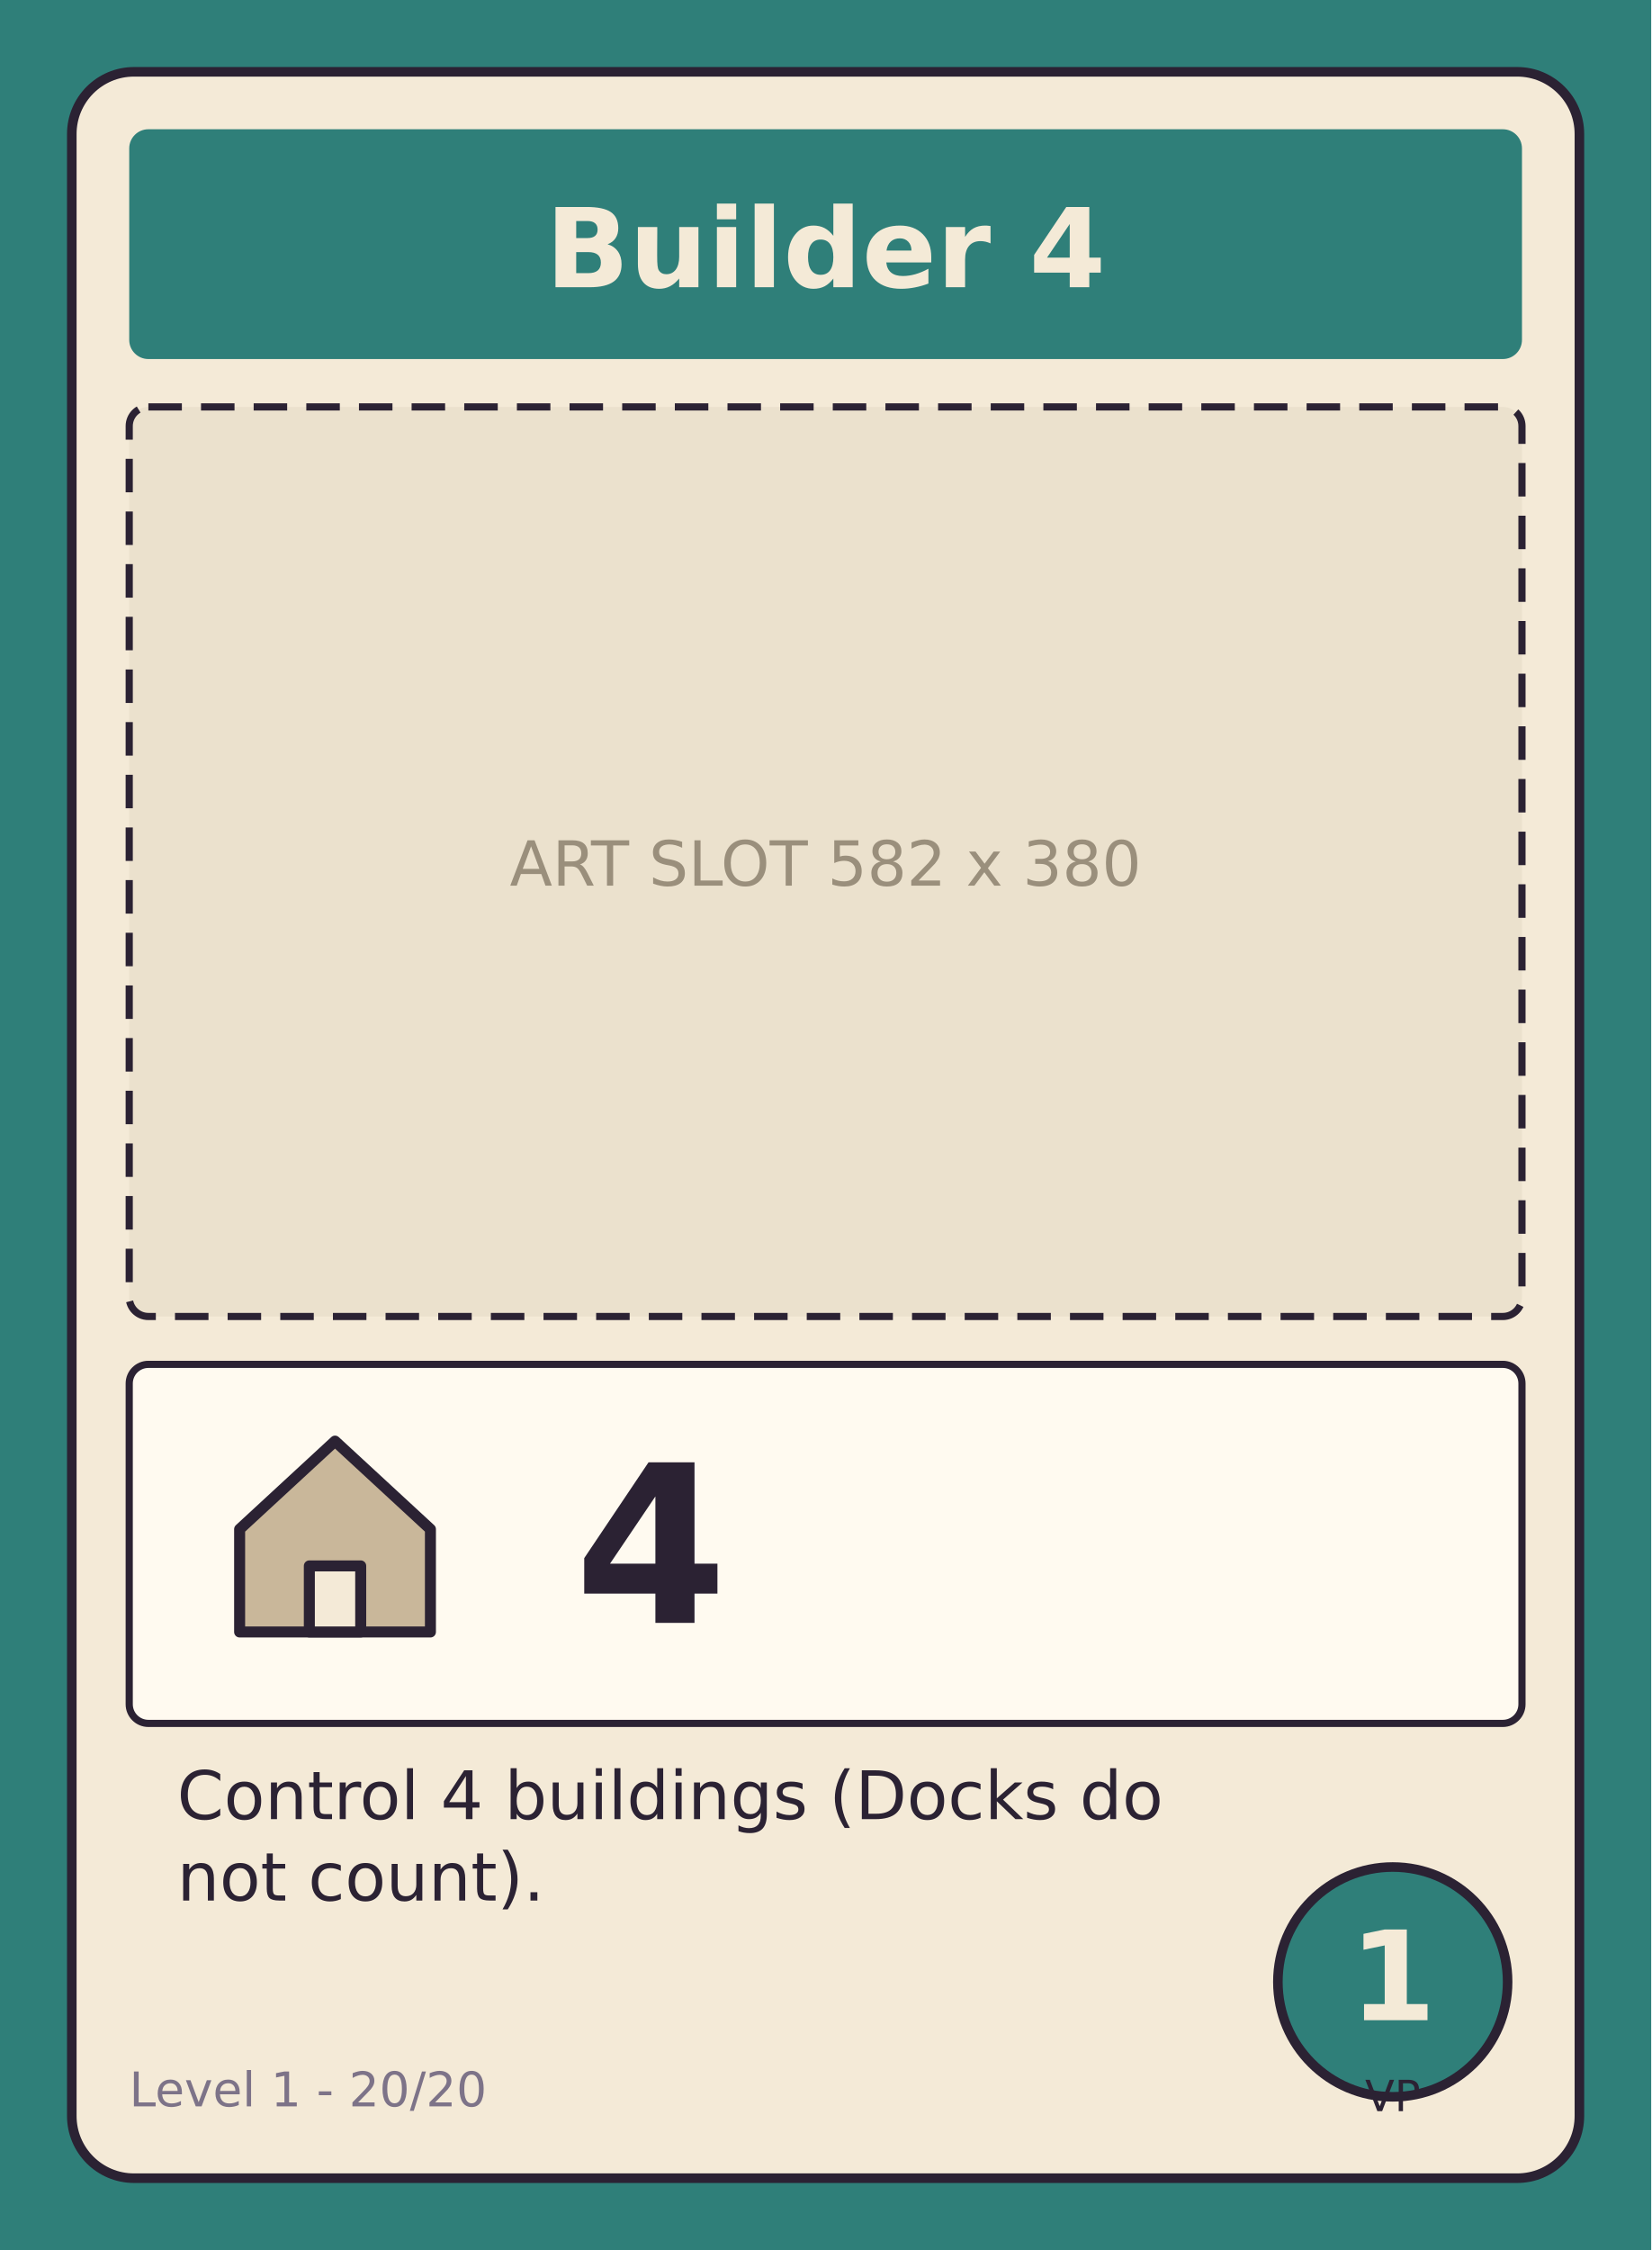
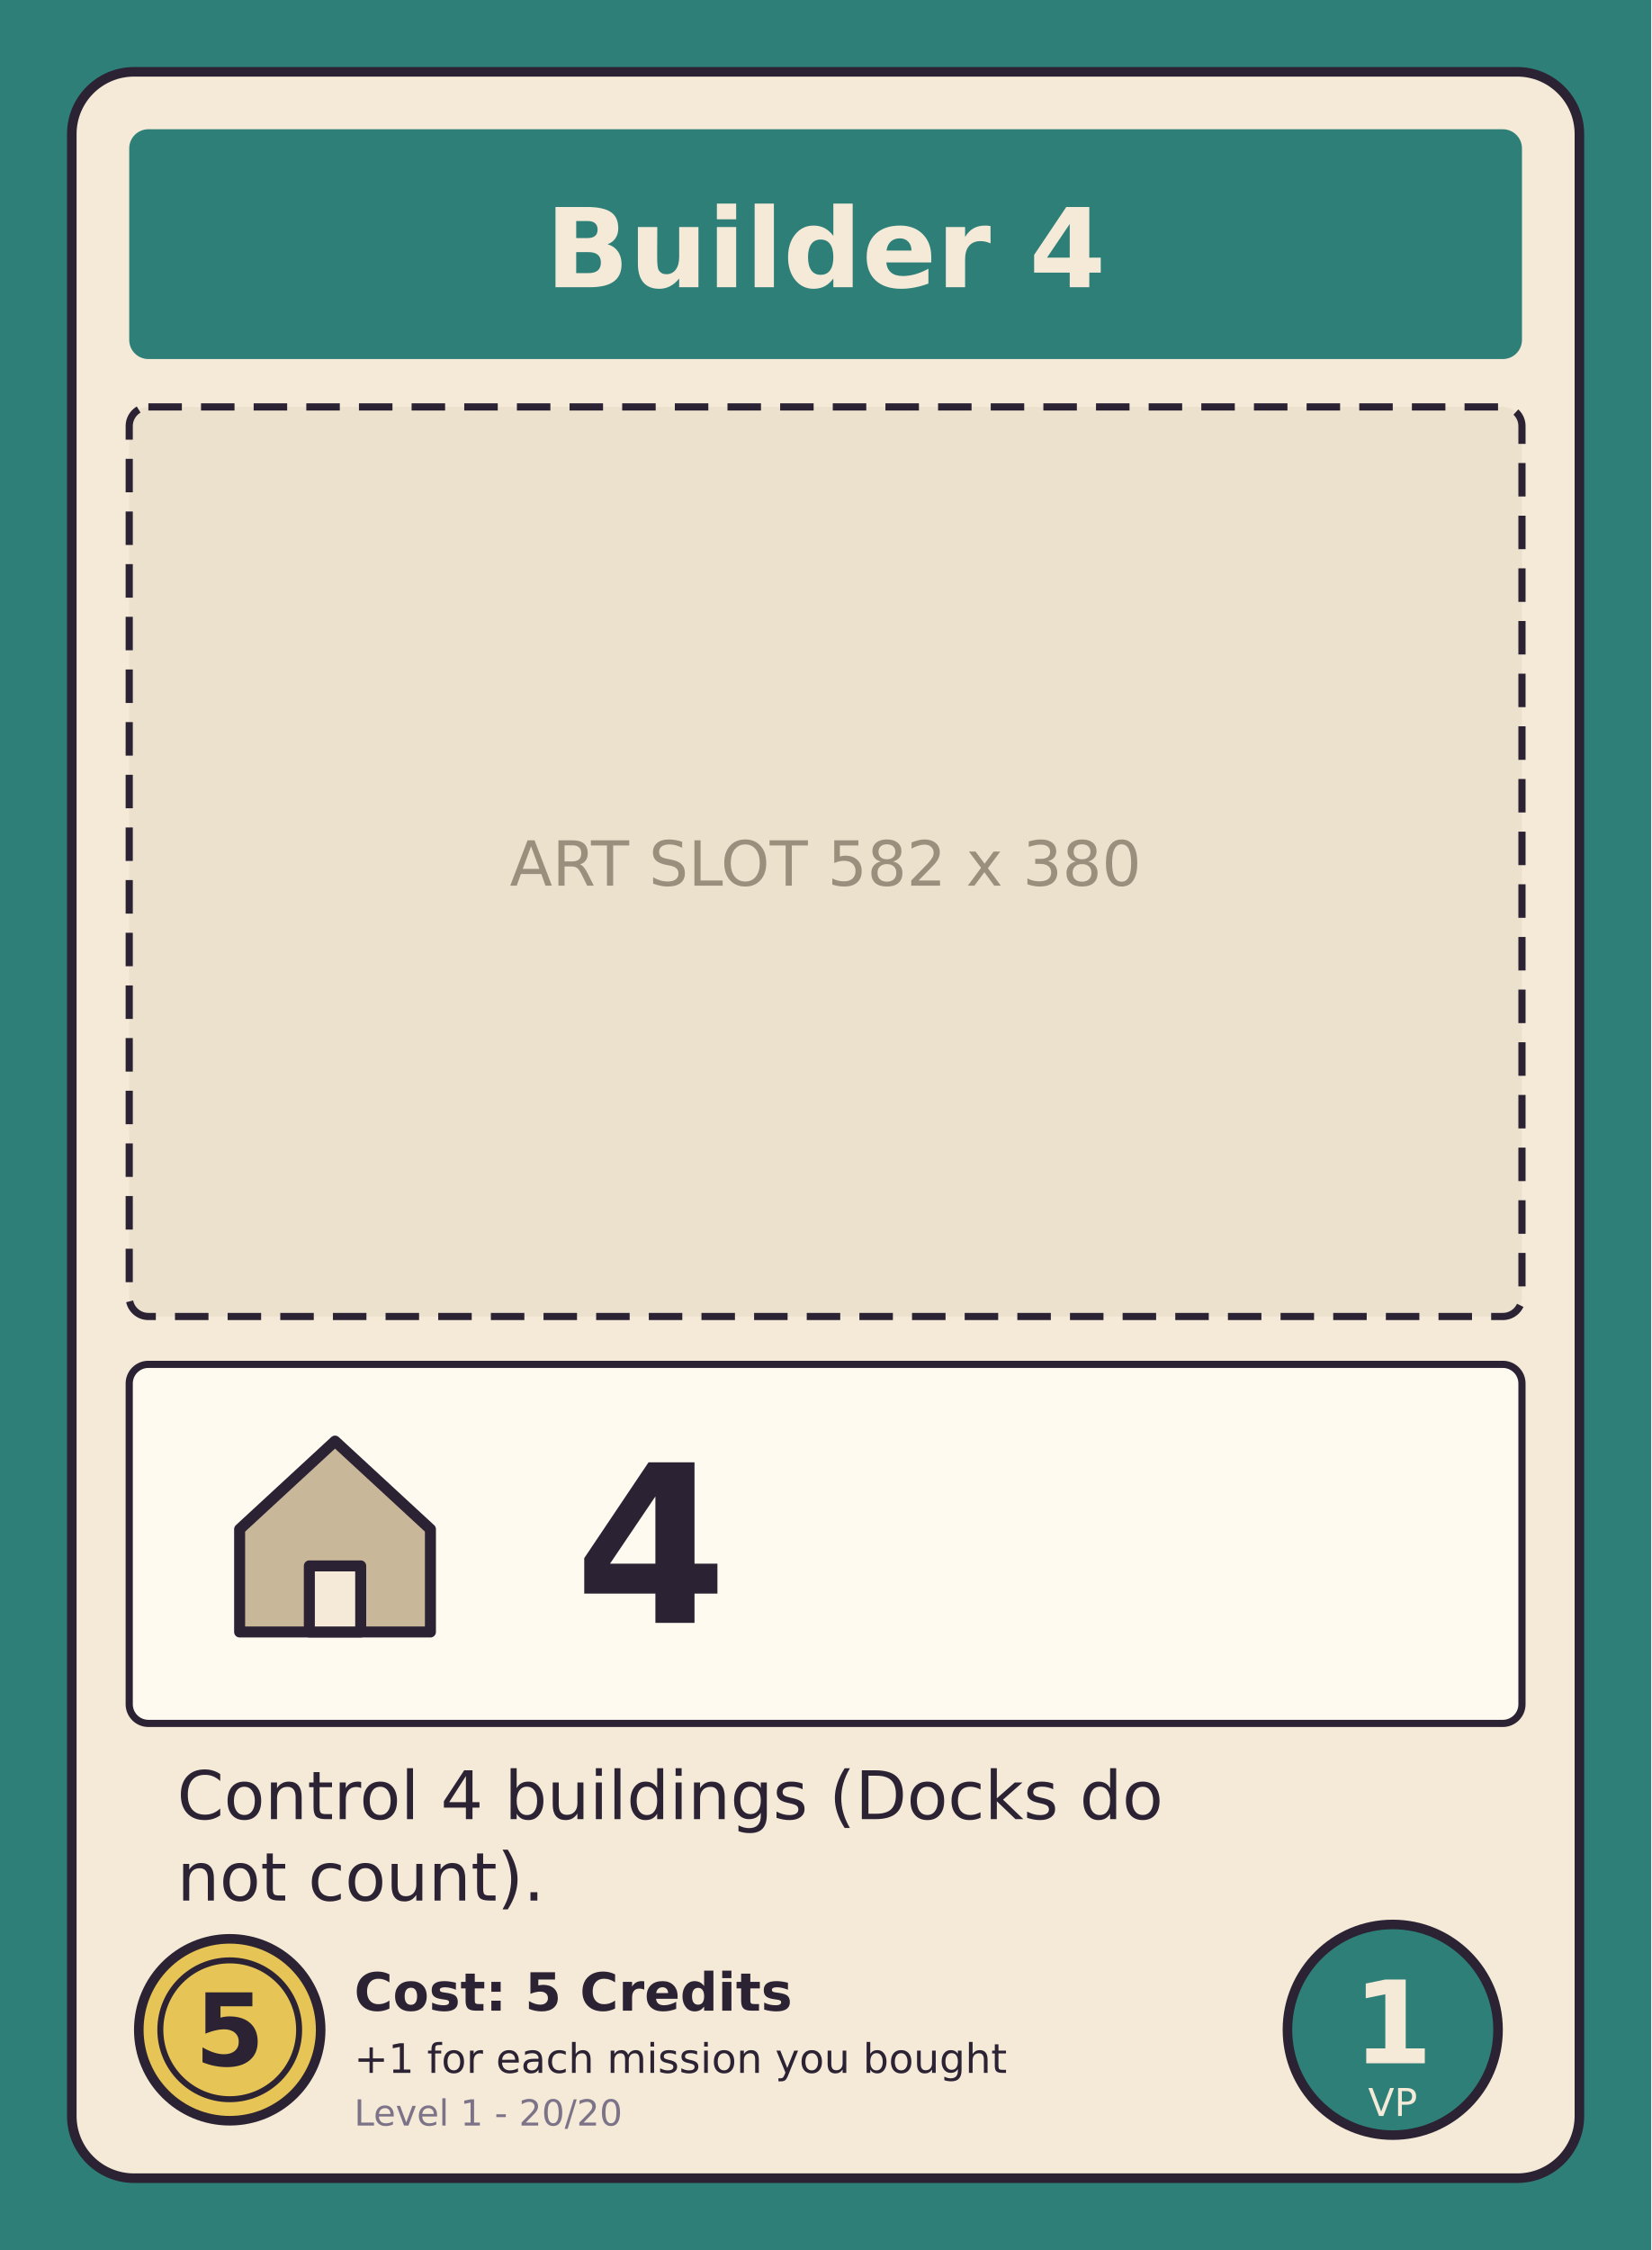
<svg xmlns="http://www.w3.org/2000/svg" viewBox="0 0 690 940" width="69.0mm" height="94.0mm" font-family="DejaVu Sans, Arial, sans-serif">
  <rect id="bleed" x="0" y="0" width="690" height="940" fill="#2f7f79" />
  <rect id="trim" x="30" y="30" width="630" height="880" rx="26" fill="#f4ead7" stroke="#2b2233" stroke-width="4" />
  <rect x="54" y="54" width="582" height="96" rx="8" fill="#2f7f79" />
  <text x="345.0" y="120" text-anchor="middle" font-size="46" font-weight="bold" fill="#f4ead7">Builder 4</text>
  <g id="art-slot">
    <rect x="54" y="170" width="582" height="380" rx="8" fill="#ebe1cd" stroke="#2b2233" stroke-width="3" stroke-dasharray="14 8" />
    <text class="placeholder" x="345.0" y="370" text-anchor="middle" font-size="26" fill="#9a8f7c">ART SLOT 582 x 380</text>
  </g>
  <rect x="54" y="570" width="582" height="150" rx="8" fill="#fffaf0" stroke="#2b2233" stroke-width="3" />
  <g transform="translate(140,645) scale(1.533333)" stroke="#2b2233" stroke-width="3" stroke-linejoin="round" fill="none">
    <path d="M-26 24 L-26 -4 L0 -28 L26 -4 L26 24 Z" fill="#c9b79a" />
    <rect x="-7" y="6" width="14" height="18" fill="#f4ead7" />
  </g>
  <text x="240" y="678" font-size="92" font-weight="bold" fill="#2b2233">4</text>
  <text x="74" y="760" font-size="28" fill="#2b2233">Control 4 buildings (Docks do</text>
  <text x="74" y="794" font-size="28" fill="#2b2233">not count).</text>
-   <circle cx="582" cy="828" r="48" fill="#2f7f79" stroke="#2b2233" stroke-width="4" />
-   <text x="582" y="844" text-anchor="middle" font-size="52" font-weight="bold" fill="#f4ead7">1</text>
-   <text x="582" y="882" text-anchor="middle" font-size="18" fill="#2b2233">VP</text>
-   <text x="54" y="880" font-size="20" fill="#7d7388">Level 1  -  20/20</text>
+   <g id="cost">
+     <circle cx="96" cy="848" r="38" fill="#e6c455" stroke="#2b2233" stroke-width="4" />
+     <circle cx="96" cy="848" r="29" fill="none" stroke="#2b2233" stroke-width="2.5" />
+     <text x="96" y="863" text-anchor="middle" font-size="42" font-weight="bold" fill="#2b2233">5</text>
+   </g>
+   <text x="148" y="840" font-size="22" font-weight="bold" fill="#2b2233">Cost: 5 Credits</text>
+   <text x="148" y="866" font-size="17" fill="#2b2233">+1 for each mission you bought</text>
+   <text x="148" y="888" font-size="15" fill="#7d7388">Level 1  -  20/20</text>
+   <circle cx="582" cy="848" r="44" fill="#2f7f79" stroke="#2b2233" stroke-width="4" />
+   <text x="582" y="862" text-anchor="middle" font-size="48" font-weight="bold" fill="#f4ead7">1</text>
+   <text x="582" y="884" text-anchor="middle" font-size="16" fill="#f4ead7">VP</text>
</svg>
